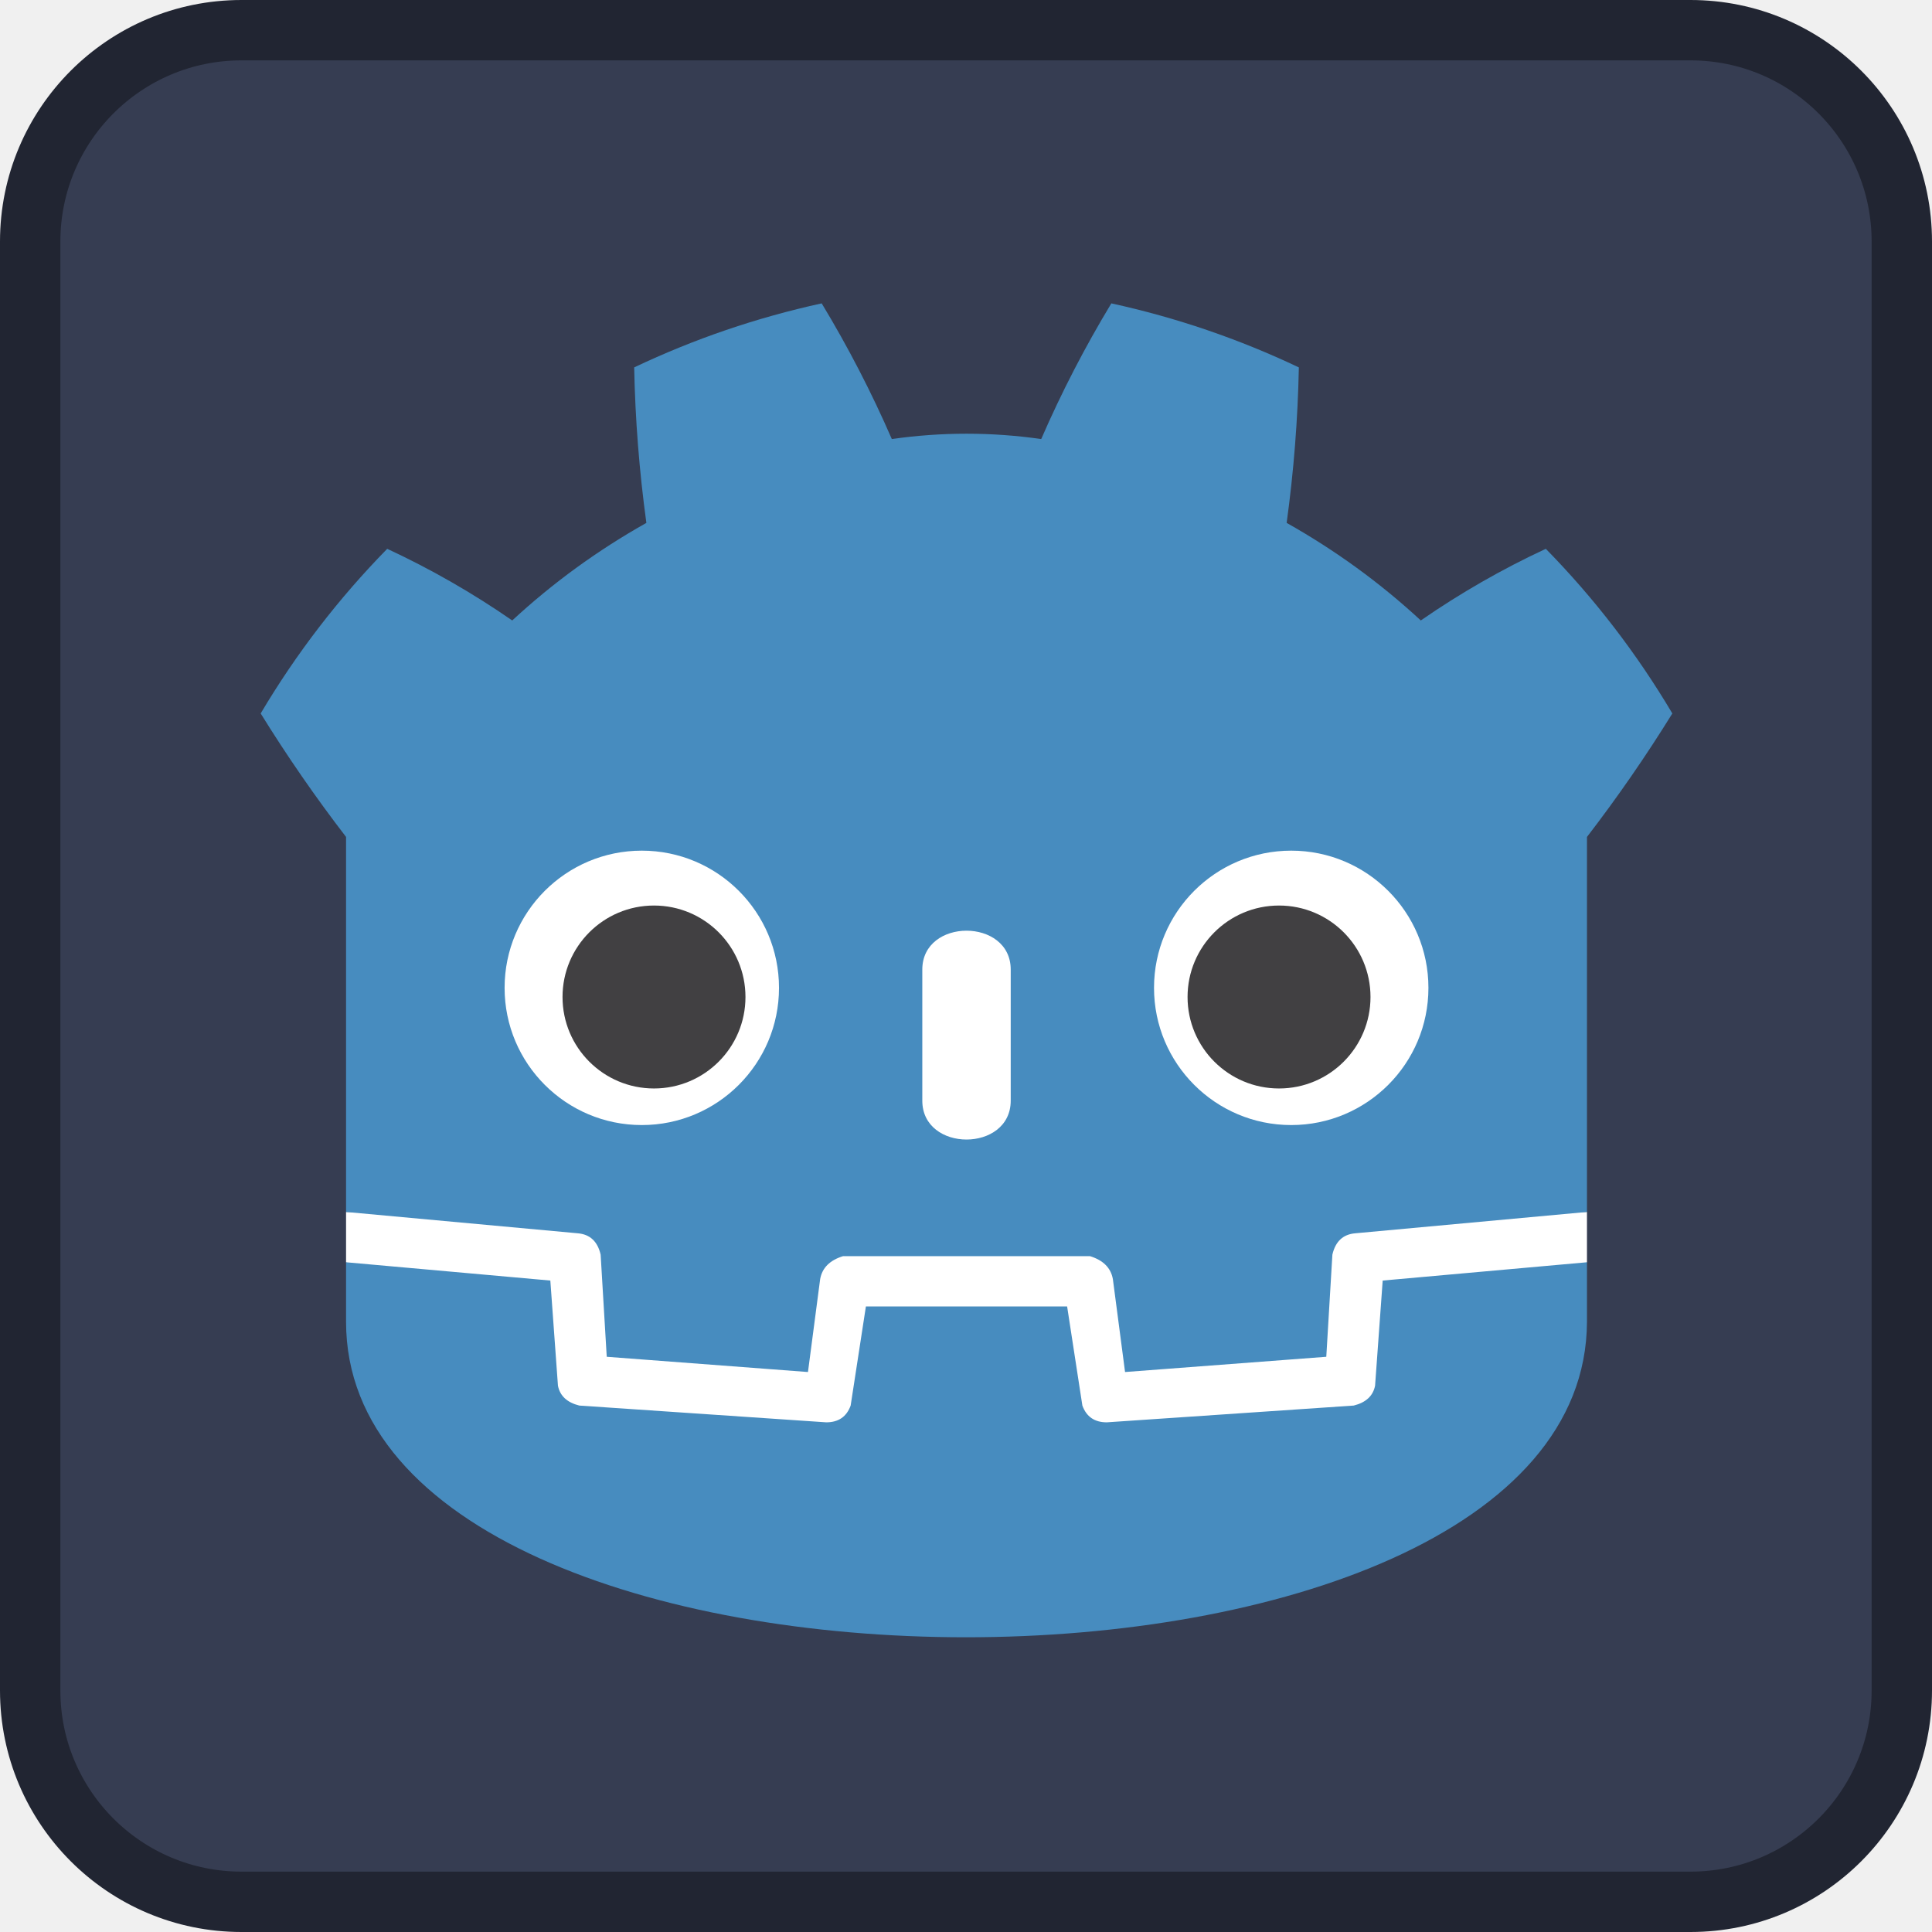
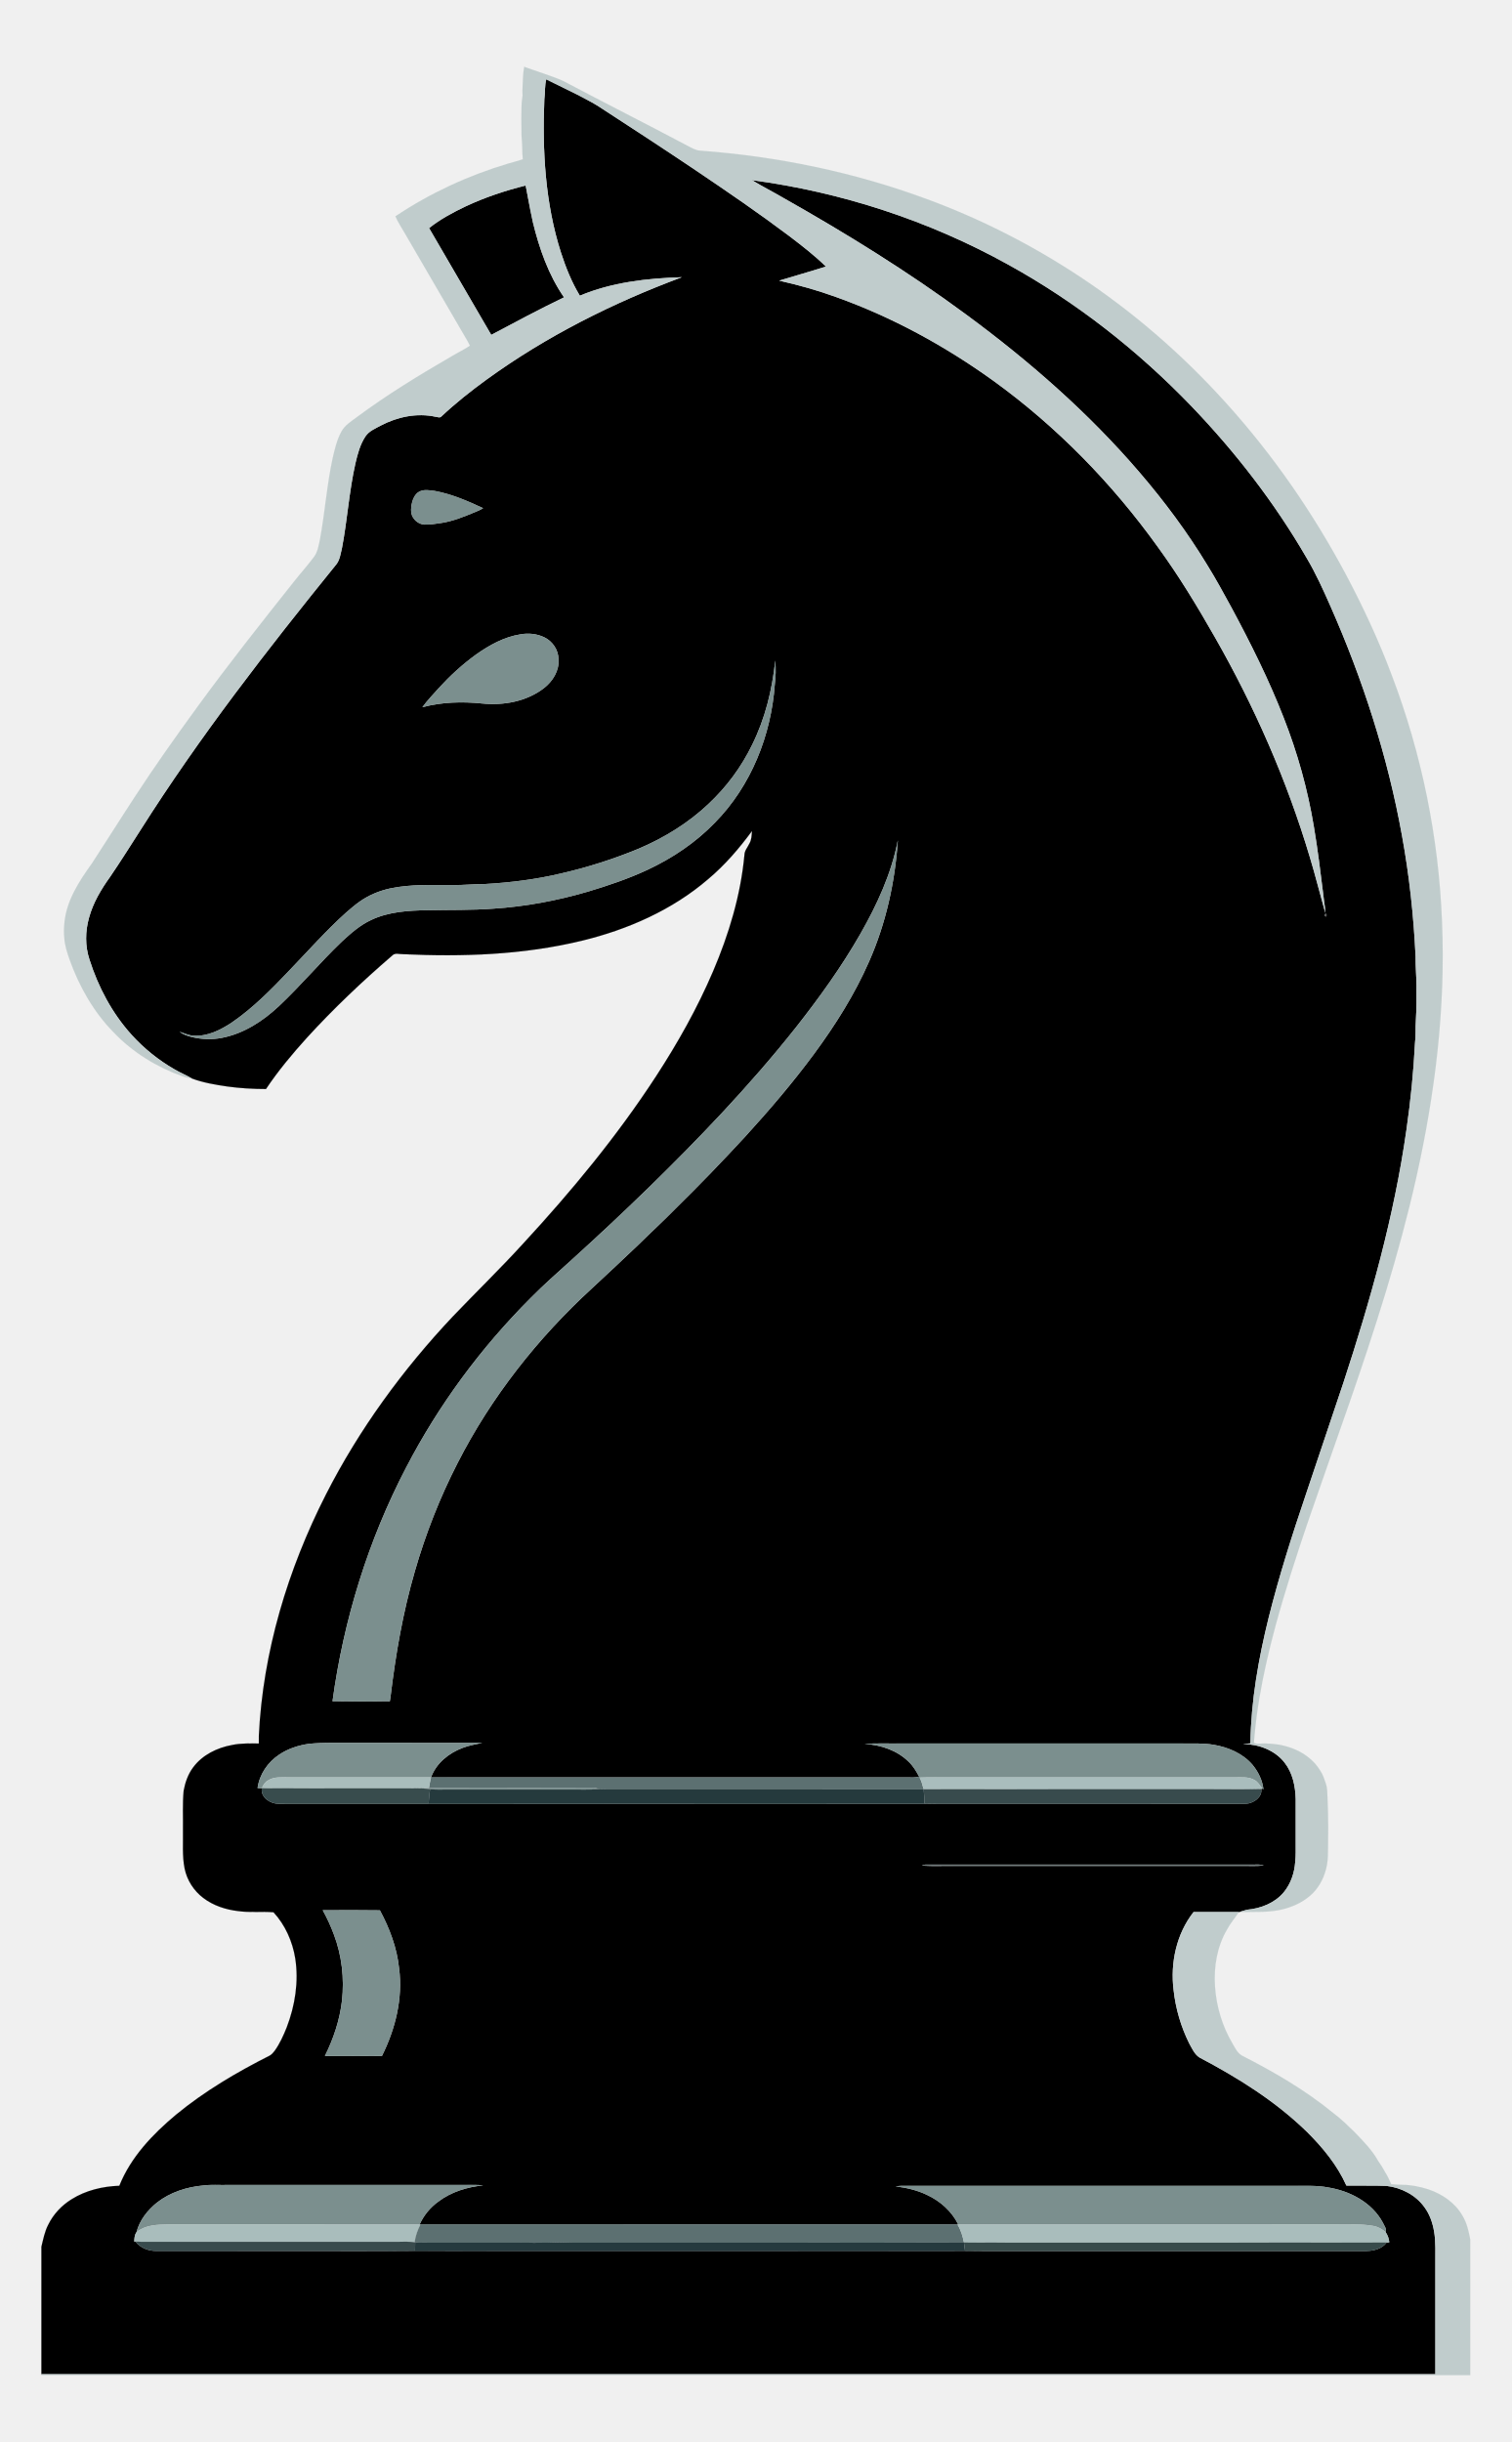
- <svg xmlns="http://www.w3.org/2000/svg" width="128" height="128">
-   <rect width="124" height="124" x="2" y="2" fill="#363d52" stroke="#212532" stroke-width="4" rx="14" />
-   <g fill="#fff" transform="translate(12.322 12.322)scale(.101)">
-     <path d="M105 673v33q407 354 814 0v-33z" />
-     <path fill="#478cbf" d="m105 673 152 14q12 1 15 14l4 67 132 10 8-61q2-11 15-15h162q13 4 15 15l8 61 132-10 4-67q3-13 15-14l152-14V427q30-39 56-81-35-59-83-108-43 20-82 47-40-37-88-64 7-51 8-102-59-28-123-42-26 43-46 89-49-7-98 0-20-46-46-89-64 14-123 42 1 51 8 102-48 27-88 64-39-27-82-47-48 49-83 108 26 42 56 81zm0 33v39c0 276 813 276 814 0v-39l-134 12-5 69q-2 10-14 13l-162 11q-12 0-16-11l-10-65H446l-10 65q-4 11-16 11l-162-11q-12-3-14-13l-5-69z" />
-     <path d="M483 600c0 34 58 34 58 0v-86c0-34-58-34-58 0z" />
-     <circle cx="725" cy="526" r="90" />
-     <circle cx="299" cy="526" r="90" />
-   </g>
-   <g fill="#414042" transform="translate(12.322 12.322)scale(.101)">
-     <circle cx="307" cy="532" r="60" />
-     <circle cx="717" cy="532" r="60" />
+ <svg xmlns="http://www.w3.org/2000/svg" version="1.1" id="Layer_1" x="0px" y="0px" viewBox="-44 -67.28 1606 2594.329" enable-background="new -44 -67.28 1606 2594.329" xml:space="preserve">
+   <g>
+     <path stroke="#000000" stroke-width="0.094" d="M1479.65,2303.28c-1.58-9.14-4.67-18.21-10.25-25.7   c-9.28-13.02-24.66-20.85-40.35-22.63c-14.18-0.59-28.38-0.11-42.57-0.31c-9.71-21.79-25.13-40.48-41.96-57.16   c-33.32-32.47-73.15-57.37-114.15-78.95c-5.32-3.43-7.85-9.62-10.87-14.92c-8.79-17.68-14.45-36.95-16.58-56.58   c-3.64-28.95,2.95-59.83,21.21-83c16.04-0.07,32.08-0.06,48.12,0.02c0.091-0.002,0.181-0.003,0.272-0.006   l8.228-2.424c14.68-1.3,29.61-7.05,39.23-18.61c7.41-8.98,11.25-20.47,12.12-31.97c0.79-6.99,0.47-14.03,0.53-21.04   c-0.02-15.35,0.02-30.71-0.01-46.06c-0.35-13.6-3.24-27.8-11.85-38.7c-10.31-13.19-27.44-19.58-43.84-19.69   c2.51-0.24,5.02-0.48,7.55-0.7c0.7-45.28,8.65-90.14,19.52-134.01c11.05-44.08,24.85-87.41,39.44-130.43   c13.09-39.47,26.64-78.79,39.72-118.27c28.86-87.83,54.08-177.27,67.1-268.97c4.44-30.66,7.57-61.53,9.12-92.46   c1.01-7.89,0.34-15.84,0.92-23.75c0.73-12.31,0.76-24.64,0.66-36.96c-0.08-10.35-1.07-20.66-0.96-31.01   c-2-43.09-6.67-86.1-14.45-128.56c-15.13-84.05-41.62-165.82-76.07-243.89c-7.64-17.31-15.45-34.59-25.12-50.89   c-33.83-58.41-75.4-112.23-122.07-160.93c-57.15-59.5-122.81-111.03-195.11-150.91   c-84.12-46.65-177.09-77.05-272.41-89.76c10.87,6.65,22.3,12.38,33.29,18.84c66.88,37.78,132.37,78.22,194.2,123.87   c66.99,49.3,130.1,104.43,184.3,167.69c26.43,30.79,50.73,63.46,71.81,98.15c9.27,14.93,17.67,30.38,26.09,45.8   c20.38,37.93,39.65,76.55,55.31,116.7c14.72,37.38,25.54,76.28,32.12,115.92c4.12,24.19,7.06,48.57,10.08,72.92   c0.59,6.17,1.95,12.26,2.05,18.47c-5.56-19.68-10.44-39.59-16.41-59.17c-24.3-81.59-58.8-159.99-101-233.87   c-18.65-32.75-38.24-65.04-60.44-95.52c-48.57-67.7-107.54-128.12-175.15-176.92   C959.86,300.16,904,269.61,844.61,248.37c-19.81-7.2-40.12-12.89-60.68-17.5c16.53-5.04,33.16-9.71,49.63-14.95   C821.47,204.06,807.98,193.73,794.55,183.45c-32.14-24.15-65.31-46.87-98.64-69.33   C662.76,91.82,629.33,69.93,595.8,48.21c-7.07-4.88-14.7-8.8-22.28-12.8c-12.39-6.22-24.89-12.26-37-19   c-2.08,7.13-1.21,14.65-2.23,21.94c-2.22,54.65,0.89,110.33,17.67,162.74c5.14,15.88,11.42,31.5,20.08,45.81   c34.13-14.32,71.54-18.51,108.23-19.65c-73.31,27.23-143.88,62.69-207.29,108.67c-16.7,12.14-32.94,25-47.98,39.16   c-1.62,1.93-4.23,0.56-6.28,0.37c-19.67-4.3-40.38,0.05-58.02,9.27c-5.85,3.23-12.59,5.83-16.45,11.61   c-5.65,8.53-8.3,18.58-10.62,28.43c-6.78,29.78-8.62,60.39-14.36,90.35c-1.42,5.63-2.09,11.77-5.54,16.62   C240.08,622.7,168.04,715.33,105.38,814.33C94.69,830.97,84.2,847.75,73.06,864.1c-9.55,13.27-18.14,27.59-22.47,43.48   c-4.1,14.44-4.3,30.11,0.41,44.43c9.31,29.34,24.12,57.21,44.83,80.11c13.12,14.48,28.51,26.88,45.45,36.61   c5.92,3.55,12.39,6.07,18.31,9.63c12.3,4.65,25.39,6.78,38.35,8.68c13.47,1.82,27.06,2.6,40.65,2.62   c12.93-19.37,27.91-37.28,43.51-54.53c28.32-31.01,58.87-59.93,90.68-87.33c2.95-3.15,7.53-1.26,11.28-1.41   c63.56,2.99,128,0.78,190.07-14.26c48.76-11.82,96.15-32.64,134.4-65.59c17.67-14.85,32.77-32.47,46.43-51   c-0.38,4.57-0.37,9.45-2.86,13.5c-1.81,3.93-5.12,7.42-5.16,11.96c-3.97,42.74-16.54,84.27-33.33,123.64   c-16.63,38.93-37.46,75.97-60.53,111.42C611.71,1139.62,563.22,1198.24,511.83,1253.9   c-24.14,26.46-49.86,51.42-74.6,77.31c-53.28,56.49-99.58,119.86-134.87,189.13c-40.51,79.58-67.04,167.13-71.35,256.6   c-0.05,2.66-0.03,5.34-0.02,8.04c-9.54-0.01-19.17-0.37-28.57,1.63c-15.8,2.91-31.39,10.52-41.13,23.65   c-5.47,7.23-8.52,15.98-10.15,24.82c-1.33,13.93-0.5,27.94-0.73,41.92c0.28,13.6-0.94,27.37,1.74,40.8   c2.51,12.39,9.76,23.65,19.83,31.26C182.64,1957.17,195.8,1961.47,209,1963c12.46,1.78,25.12,0.21,37.59,1.27   c12.45,13.51,20.22,31.05,23.12,49.12c3.82,24.64-0.22,50.03-9.09,73.2c-3.41,8.5-7.19,16.94-12.49,24.46   c-1.54,2.08-3.24,4.17-5.53,5.48c-35.01,17.67-69.07,37.71-99.42,62.68c-24.86,20.74-48.19,45.13-60.4,75.64   c-17.65,0.59-35.55,4.83-50.63,14.28c-10.58,6.52-19.46,15.93-24.91,27.14c-3.79,7.29-5.29,15.43-7.24,23.34V2455   c493.66,0.09,987.33,0.02,1480.99,0.03c0.02-39.01,0-78.02,0-117.03C1480.85,2326.42,1481.63,2314.75,1479.65,2303.28z    M1364.19,903.61c1.42-0.32,1.62,2.13,0.6,2.72C1363.34,906.62,1363.13,904.17,1364.19,903.61z M1273,1915.02   c-100.67,0-201.33,0-302,0c-11.82-0.21-23.68,0.43-35.47-0.33c1.39-0.66,2.89-1.08,4.44-1.01   c115.68,0.01,231.35,0.01,347.03,0c3.83,0.1,7.85-0.61,11.51,0.91C1290.04,1915.51,1281.5,1914.8,1273,1915.02z    M508.64,606.72c8.57-1.62,17.74-0.72,25.64,3.07c8.77,4.2,15.04,13.45,15.07,23.25c1,12.19-6.17,23.54-15.51,30.76   C515.37,678.02,490.84,682.42,468.05,680.05c-21.08-2.14-42.67-1.56-63.22,3.96c5.13-7.15,11.32-13.45,17.13-20.04   c12.14-13.26,25.45-25.49,40.04-36.03C476,618.06,491.51,609.46,508.64,606.72z M395.62,461.61c1.36-2.79,3.32-5.49,6.24-6.77   c5.01-2.4,10.69-1.18,15.95-0.57c18,3.29,34.9,10.67,51.41,18.33c-2.65,1.71-5.54,2.98-8.47,4.12   c-12.01,4.99-24.2,10.03-37.17,11.78c-5.52,0.68-11.05,1.84-16.64,1.52c-6.62-0.37-12.49-5.63-13.89-12.05   C392.29,472.42,393.2,466.66,395.62,461.61z M715.59,806.6c-20.39,21.17-45.18,37.77-71.73,50.21   c-20.29,9.46-41.57,16.63-62.99,23.06c-32.86,9.64-66.74,15.97-100.93,18.18c-23.27,1.76-46.62,1.13-69.93,1.64   c-20.24,0.31-41.22,1.58-59.79,10.42c-11.83,5.47-21.63,14.24-31.13,22.99c-22.98,22.03-43.44,46.53-66.63,68.35   c-17.05,16.02-37.57,29.43-60.87,33.87c-10.3,2.03-21.01,1.61-31.21-0.73c-4.75-1.21-9.6-2.68-13.54-5.69   c5,1.46,9.77,4.04,15.09,4.1c14.66,0.95,28.36-6.05,40.26-13.88c22.66-15.51,42.01-35.24,60.87-55.05   c20.12-20.87,39.3-42.69,60.9-62.06c4.53-3.84,8.99-7.79,13.85-11.22c9.77-6.98,21.06-11.68,32.77-14.21   c22.17-4.67,44.92-3.46,67.42-3.6c10.69,0.21,21.33-1.09,32.01-0.98c27.48-1.53,54.95-4.88,81.77-11.25   c28.22-6.45,55.91-15.29,82.66-26.34C661.63,822.85,687.3,807.15,708.77,786.76c19.08-17.87,34.94-39.19,46.32-62.73   c13.86-27.85,21.35-58.51,24.57-89.33c0.74,8.38,0.53,16.87-0.51,25.22   C775.24,714,753.92,767.68,715.59,806.6z M387.59,1491.66c34.43-66.31,79.33-127.1,132.16-179.92   c13.91-14.11,28.78-27.22,43.49-40.48c55.56-50.34,109.58-102.45,160.78-157.23c27.06-29.06,53.2-58.99,77.86-90.12   c24.75-31.5,48.26-64.1,68.17-98.91c17.73-31.01,32.98-63.99,39.82-99.25c-3,44.11-12.65,88.03-30.59,128.56   c-15.29,34.84-35.69,67.21-58.22,97.8c-22.64,30.67-47.44,59.7-73.12,87.85c-24.27,26.36-49.2,52.12-74.76,77.24   c-12.52,12.83-25.78,24.89-38.51,37.51c-16.47,15.53-32.81,31.2-49.51,46.48   C527.25,1354.25,477.84,1416.97,442.11,1487.04c-18.79,36.65-33.93,75.16-45.32,114.75c-12.67,43.5-20.44,88.27-25.85,133.21   c-0.2,1.68-0.49,3.37-0.78,5.08c-20.28,0.13-40.56,0.25-60.84-0.07C321.09,1653.6,347.2,1569.02,387.59,1491.66z    M251.97,1849.05c-8.73-0.08-19.12-6.56-17.77-16.41c-1.52-0.1-3.03-0.28-4.53-0.4c1.99-14.49,10.94-27.54,23.08-35.5   c9.35-6.31,20.34-9.78,31.42-11.41c8.25-0.78,16.54-1.15,24.83-0.99c53.05-0.03,106.1,0.05,159.15-0.03   c-6.87,1.68-13.95,2.63-20.56,5.28c-14.7,5.46-28.21,16.32-33.66,31.4c168.69,0,337.38-0.02,506.07,0.01   c4.19,0,8.47,0.33,12.57-0.78c-3.04-5.66-6.32-11.31-11.03-15.76c-12.27-12.16-29.62-18.04-46.61-19.03   c11.33-0.87,22.71-0.27,34.07-0.44c100.33,0,200.67,0,301,0c11.88,0.14,23.87-0.63,35.64,1.4   c15.3,2.62,30.58,9.1,40.91,21.05c6.16,7.42,10.68,16.47,11.75,26.14c-0.32-0.2-0.95-0.59-1.27-0.79l-1.02,0.58   c0.93,6.13-3.75,11.24-8.97,13.64c-5.55,2.94-12.01,1.93-18.03,2.07c-104-0.02-208.01-0.01-312.01-0.01   c-6.32-0.03-12.63,0.1-18.94-0.11c-175.57,0.16-351.15-0.05-526.72,0.11   C358.22,1849.05,305.09,1849.09,251.97,1849.05z M310.84,1988.12c-3.28-8.96-7.3-17.63-11.91-25.98   c20.22-0.1,40.45-0.23,60.68,0.09c10.32,19.17,18.14,39.97,20.4,61.75c4.1,31.94-3.98,64.37-18.23,92.91   c-20.19,0.23-40.38,0.11-60.57,0.07c9.14-18.45,15.78-38.27,18.16-58.78C321.93,2034.58,319.25,2010.37,310.84,1988.12z    M1429.13,2315.22c-4.79,6.55-13.4,8.75-21.12,8.89c-117-0.01-234.01,0-351.01,0c-25.23-0.11-50.47,0.2-75.7-0.15   c-138.76,0.14-277.53,0.01-416.3,0.06c-56.03-0.07-112.07,0.12-168.1-0.09c-41.63,0.38-83.27,0.05-124.91,0.16   c-50-0.01-100.01,0.03-150.01-0.02c-8.34,0.08-16.84-3.29-22.08-9.91l-1.22-0.07c0.13-3.41,0.29-7.01,2.34-9.87   c3.23-12.6,11.69-23.43,21.72-31.46c14.01-11,31.64-16.62,49.23-18.2c8.3-1.08,16.69-0.36,25.04-0.54   c84.66-0.01,169.33,0,253.99-0.01c6.04,0.02,12.1-0.28,18.12,0.44c-16.88,1.64-33.8,6.86-47.44,17.19   c-8.6,6.19-15.55,14.66-19.89,24.33h0.94c190.16,0.03,380.32,0.04,570.48-0.01l0.89,0.01   c-6.93-14.13-19.3-25.04-33.47-31.58c-10.34-4.94-21.62-7.53-32.94-8.92c5.72-0.96,11.54-0.33,17.31-0.49   c135,0,270,0,405,0c12.37,0.14,24.86-0.7,37.1,1.67c23.22,3.74,46.53,15.96,58.01,37.28c1.37,3.24,4.4,6.6,3.12,10.33   c2.12,3.12,3.38,6.8,3.79,10.57C1431.3,2314.93,1429.85,2315.13,1429.13,2315.22z" />
+     <path stroke="#000000" stroke-width="0.094" d="M522.19,168.81c6.83,28.05,16.56,55.92,33.1,79.82   c-26.16,12.56-51.76,26.26-77.37,39.9c-22.09-37.79-44.09-75.64-66.08-113.49c11.86-9.47,25.35-16.66,39.01-23.17   c20.34-9.53,41.76-16.64,63.54-22.07C514.35,127.87,518.87,154.03,522.19,168.81z" />
+     <path fill="#7B8F8E" stroke="#7B8F8E" stroke-width="0.094" d="M401.86,454.84c5.01-2.4,10.69-1.18,15.95-0.57   c18,3.29,34.9,10.67,51.41,18.33c-2.65,1.71-5.54,2.98-8.47,4.12c-12.01,4.99-24.2,10.03-37.17,11.78   c-5.52,0.68-11.05,1.84-16.64,1.52c-6.62-0.37-12.49-5.63-13.89-12.05c-0.76-5.55,0.15-11.31,2.57-16.36   C396.98,458.82,398.94,456.12,401.86,454.84z" />
+     <path fill="#7B8F8E" stroke="#7B8F8E" stroke-width="0.094" d="M508.64,606.72c8.57-1.62,17.74-0.72,25.64,3.07   c8.77,4.2,15.04,13.45,15.07,23.25c1,12.19-6.17,23.54-15.51,30.76c-18.47,14.22-43,18.62-65.79,16.25   c-21.08-2.14-42.67-1.56-63.22,3.96c5.13-7.15,11.32-13.45,17.13-20.04c12.14-13.26,25.45-25.49,40.04-36.03   C476,618.06,491.51,609.46,508.64,606.72z" />
+     <path fill="#7B8F8E" stroke="#7B8F8E" stroke-width="0.094" d="M755.09,724.03c13.86-27.85,21.35-58.51,24.57-89.33   c0.74,8.38,0.53,16.87-0.51,25.22c-3.91,54.08-25.23,107.76-63.56,146.68c-20.39,21.17-45.18,37.77-71.73,50.21   c-20.29,9.46-41.57,16.63-62.99,23.06c-32.86,9.64-66.74,15.97-100.93,18.18c-23.27,1.76-46.62,1.13-69.93,1.64   c-20.24,0.31-41.22,1.58-59.79,10.42c-11.83,5.47-21.63,14.24-31.13,22.99c-22.98,22.03-43.44,46.53-66.63,68.35   c-17.05,16.02-37.57,29.43-60.87,33.87c-10.3,2.03-21.01,1.61-31.21-0.73c-4.75-1.21-9.6-2.68-13.54-5.69   c5,1.46,9.77,4.04,15.09,4.1c14.66,0.95,28.36-6.05,40.26-13.88c22.66-15.51,42.01-35.24,60.87-55.05   c20.12-20.87,39.3-42.69,60.9-62.06c4.53-3.84,8.99-7.79,13.85-11.22c9.77-6.98,21.06-11.68,32.77-14.21   c22.17-4.67,44.92-3.46,67.42-3.6c10.69,0.21,21.33-1.09,32.01-0.98c27.48-1.53,54.95-4.88,81.77-11.25   c28.22-6.45,55.91-15.29,82.66-26.34c27.19-11.56,52.86-27.26,74.33-47.65C727.85,768.89,743.71,747.57,755.09,724.03z" />
+     <path fill="#7B8F8E" stroke="#7B8F8E" stroke-width="0.094" d="M870.05,925c17.73-31.01,32.98-63.99,39.82-99.25   c-3,44.11-12.65,88.03-30.59,128.56c-15.29,34.84-35.69,67.21-58.22,97.8c-22.64,30.67-47.44,59.7-73.12,87.85   c-24.27,26.36-49.2,52.12-74.76,77.24c-12.52,12.83-25.78,24.89-38.51,37.51c-16.47,15.53-32.81,31.2-49.51,46.48   c-57.91,53.06-107.32,115.78-143.05,185.85c-18.79,36.65-33.93,75.16-45.32,114.75c-12.67,43.5-20.44,88.27-25.85,133.21   c-0.2,1.68-0.49,3.37-0.78,5.08c-20.28,0.13-40.56,0.25-60.84-0.07c11.77-86.41,37.88-170.99,78.27-248.35   c34.43-66.31,79.33-127.1,132.16-179.92c13.91-14.11,28.78-27.22,43.49-40.48c55.56-50.34,109.58-102.45,160.78-157.23   c27.06-29.06,53.2-58.99,77.86-90.12C826.63,992.41,850.14,959.81,870.05,925z" />
+     <path fill="#555656" stroke="#555656" stroke-width="0.094" d="M1364.19,903.61c1.42-0.32,1.62,2.13,0.6,2.72   C1363.34,906.62,1363.13,904.17,1364.19,903.61z" />
+     <path fill="#C0CCCC" stroke="#C0CCCC" stroke-width="0.094" d="M572.04,246.9C563.38,232.59,557.1,216.97,551.96,201.09   C535.18,148.68,532.07,93,534.29,38.35c1.02-7.29,0.15-14.81,2.23-21.94C529,11.61,520.97,7.67,512.96,3.79   c-1.33,6.51-1.27,13.19-1.68,19.79c-0.28,3.59-0.22,7.19-0.07,10.78c-0.52,3.76-1.06,7.52-1.07,11.32   c-0.31,8.88-0.22,17.77-0.04,26.65c-0.21,5.9,0.77,11.76,0.79,17.66c0.04,4,0.16,7.99,0.57,11.96   c-5.21,1.81-10.58,3.1-15.86,4.66c-42.27,12.66-82.82,31.35-119.48,55.94c2.63,6.21,6.48,11.77,9.78,17.62   c22.23,38.38,44.7,76.62,66.92,115c0.86,1.58,1.66,3.19,2.47,4.79c-5.88,4.08-12.4,7.06-18.51,10.75   c-34.89,20.21-69.42,41.22-101.8,65.31c-5.8,4.4-12.46,8.32-16.07,14.9c-4.95,8.85-7.17,18.86-9.49,28.63   c-6.16,28.56-8.19,57.81-13.51,86.51c-1.4,6.1-2.26,12.65-5.98,17.87c-6.77,9.16-14.44,17.59-21.46,26.54   C233.58,594.4,198.75,638.4,165.72,683.75c-22.69,31.16-45.01,62.61-66.06,94.9c-15.48,23.59-30.42,47.54-45.86,71.16   c-13.84,19.33-27.78,40.44-29.47,64.85c-0.49,4.84-0.49,9.72,0.02,14.56c0.45,7.87,2.97,15.41,5.53,22.81   c10.22,28.52,25.43,55.61,46.77,77.32c20.2,21.26,45.83,37.09,73.43,46.82c3.06,1.14,6.28,1.72,9.51,2.19   c-5.92-3.56-12.39-6.08-18.31-9.63c-16.94-9.73-32.33-22.13-45.45-36.61c-20.71-22.9-35.52-50.77-44.83-80.11   c-4.71-14.32-4.51-29.99-0.41-44.43C54.92,891.69,63.51,877.37,73.06,864.1c11.14-16.35,21.63-33.13,32.32-49.77   c62.66-99,134.7-191.63,208.35-282.6c3.45-4.85,4.12-10.99,5.54-16.62c5.74-29.96,7.58-60.57,14.36-90.35   c2.32-9.85,4.97-19.9,10.62-28.43c3.86-5.78,10.6-8.38,16.45-11.61c17.64-9.22,38.35-13.57,58.02-9.27   c2.05,0.19,4.66,1.56,6.28-0.37c15.04-14.16,31.28-27.02,47.98-39.16c63.41-45.98,133.98-81.44,207.29-108.67   C643.58,228.39,606.17,232.58,572.04,246.9z M477.92,288.53c-22.09-37.79-44.09-75.64-66.08-113.49   c11.86-9.47,25.35-16.66,39.01-23.17c20.34-9.53,41.76-16.64,63.54-22.07c-0.04-1.93,4.48,24.23,7.8,39.01   C529.02,196.86,538.75,224.73,555.29,248.63C529.13,261.19,503.53,274.89,477.92,288.53z" />
+     <path fill="#7B8F8E" stroke="#7B8F8E" stroke-width="0.094" d="M284.17,1785.33c8.25-0.78,16.54-1.15,24.83-0.99   c53.05-0.03,106.1,0.05,159.15-0.03c-6.87,1.68-13.95,2.63-20.56,5.28c-14.7,5.46-28.21,16.32-33.66,31.4   c-50.64-0.04-101.29,0.02-151.93-0.03c-7.03,0.03-14.69-0.8-20.94,3.13c-3.2,1.64-5.24,4.68-6.64,7.9   c10.51,0.79,21.05,0.17,31.58,0.36c31.67,0,63.33-0.01,95,0c16.91-0.15,33.83,0.31,50.74-0.26   c58.44-0.16,116.9,0.04,175.34-0.11c1.92,0.06,3.7,0.88,5.5,1.49c-11.17,0.94-22.39,0.25-33.58,0.46c-43,0-86,0-129,0   c-5.68-0.04-11.39,0.29-17.04-0.43c-9.58-1.52-19.31-0.49-28.96-0.77c-49.93-0.06-99.87,0.11-149.8-0.09   c-1.52-0.1-3.03-0.28-4.53-0.4c1.99-14.49,10.94-27.54,23.08-35.5C262.1,1790.43,273.09,1786.96,284.17,1785.33z" />
+     <path fill="#7B8F8E" stroke="#7B8F8E" stroke-width="0.094" d="M874.93,1785.43c11.33-0.87,22.71-0.27,34.07-0.44   c100.33,0,200.67,0,301,0c11.88,0.14,23.87-0.63,35.64,1.4c15.3,2.62,30.58,9.1,40.91,21.05   c6.16,7.42,10.68,16.47,11.75,26.14c-0.32-0.2-0.95-0.59-1.27-0.79c-2.49-3.09-4.38-6.88-7.97-8.85   c-6.31-3.91-14.02-2.89-21.06-2.97c-101.67,0.03-203.33,0-305,0.01c-9.98,0.07-19.95-0.19-29.92,0.2   c-0.13-0.24-0.38-0.72-0.51-0.96c-3.04-5.66-6.32-11.31-11.03-15.76C909.27,1792.3,891.92,1786.42,874.93,1785.43z" />
+     <path fill="#5C7071" stroke="#5C7071" stroke-width="0.094" d="M932.57,1820.22c0.13,0.24,0.38,0.72,0.51,0.96   c2.06,3.91,3.14,8.22,4.26,12.48c-105.11-0.06-210.23-0.01-315.34-0.03c-9.8-0.11-19.62,0.21-29.42-0.16   c-1.8-0.61-3.58-1.43-5.5-1.49c-58.44,0.15-116.9-0.05-175.34,0.11c0.53-3.75,1.37-7.43,2.19-11.1   c168.69,0,337.38-0.02,506.07,0.01C924.19,1821,928.47,1821.33,932.57,1820.22z" />
+     <path fill="#A9BDBC" stroke="#A9BDBC" stroke-width="0.094" d="M241.06,1824.09c6.25-3.93,13.91-3.1,20.94-3.13   c50.64,0.05,101.29-0.01,151.93,0.03c-0.82,3.67-1.66,7.35-2.19,11.1c-16.91,0.57-33.83,0.11-50.74,0.26   c-31.67-0.01-63.33,0-95,0c-10.53-0.19-21.07,0.43-31.58-0.36C235.82,1828.77,237.86,1825.73,241.06,1824.09z" />
+     <path fill="#A9BDBD" stroke="#A9BDBD" stroke-width="0.094" d="M933.08,1821.18c9.97-0.39,19.94-0.13,29.92-0.2   c101.67-0.01,203.33,0.02,305-0.01c7.04,0.08,14.75-0.94,21.06,2.97c3.59,1.97,5.48,5.76,7.97,8.85l-1.02,0.58   c-16.99,0.52-34.01,0.05-51.01,0.21c-102.55,0.05-205.11-0.1-307.66,0.08C936.22,1829.4,935.14,1825.09,933.08,1821.18z" />
+     <path fill="#384C4D" stroke="#384C4D" stroke-width="0.094" d="M234.2,1832.64c49.93,0.2,99.87,0.03,149.8,0.09   c9.65,0.28,19.38-0.75,28.96,0.77c-0.85,5.14-1.18,10.36-1.62,15.57c-53.12-0.02-106.25,0.02-159.37-0.02   C243.24,1848.97,232.85,1842.49,234.2,1832.64z" />
+     <path fill="#253A3D" stroke="#253A3D" stroke-width="0.094" d="M412.96,1833.5c5.65,0.72,11.36,0.39,17.04,0.43c43,0,86,0,129,0   c11.19-0.21,22.41,0.48,33.58-0.46c9.8,0.37,19.62,0.05,29.42,0.16c105.11,0.02,210.23-0.03,315.34,0.03   c0.62,5.07,0.82,10.18,0.72,15.3c-175.57,0.16-351.15-0.05-526.72,0.11C411.78,1843.86,412.11,1838.64,412.96,1833.5z" />
+     <path fill="#384B4D" stroke="#384B4D" stroke-width="0.094" d="M937.34,1833.66c102.55-0.18,205.11-0.03,307.66-0.08   c17-0.16,34.02,0.31,51.01-0.21c0.93,6.13-3.75,11.24-8.97,13.64c-5.55,2.94-12.01,1.93-18.03,2.07   c-104-0.02-208.01-0.01-312.01-0.01c-6.32-0.03-12.63,0.1-18.94-0.11C938.16,1843.84,937.96,1838.73,937.34,1833.66z" />
+     <path fill="#C0CCCC" stroke="#C0CCCC" stroke-width="0.094" d="M1488.03,912.01c-3.49-89.6-21.59-178.63-53.57-262.41   C1420.77,613.01,1404.21,577.55,1385.91,543.05c-34.92-65.39-77.34-126.9-127.08-181.91   c-46.14-51.21-98.57-96.84-156.13-134.84C1051.87,192.75,997.2,164.96,940.01,144c-77.02-28.47-158.22-45.14-240.05-51.21   c-5.22-0.37-9.72-3.24-14.25-5.57C642.27,64.22,598.4,42.04,554.95,19.08C547.29,15.1,521.1,6.79,512.96,3.79   c7.42,7.181,55.149,27.949,60.56,31.62c7.58,4,15.21,7.92,22.28,12.8c33.53,21.72,66.96,43.61,100.11,65.91   c33.33,22.46,66.5,45.18,98.64,69.33c13.43,10.28,26.92,20.61,39.01,32.47   c-16.47,5.24-33.1,9.91-49.63,14.95c20.56,4.61,40.87,10.3,60.68,17.5   c59.39,21.24,115.25,51.79,166.41,88.56c67.61,48.8,126.58,109.22,175.15,176.92c22.2,30.48,41.79,62.77,60.44,95.52   c42.2,73.88,76.7,152.28,101,233.87c5.97,19.58,10.85,39.49,16.41,59.17c-0.1-6.21-1.46-12.3-2.05-18.47   c-3.02-24.35-5.96-48.73-10.08-72.92c-6.58-39.64-17.4-78.54-32.12-115.92c-15.66-40.15-34.93-78.77-55.31-116.7   c-8.42-15.42-16.82-30.87-26.09-45.8c-21.08-34.69-45.38-67.36-71.81-98.15   c-54.2-63.26-117.31-118.39-184.3-167.69c-61.83-45.65-127.32-86.09-194.2-123.87   c-10.99-6.46-22.42-12.19-33.29-18.84c95.32,12.71,188.29,43.11,272.41,89.76   c72.3,39.88,137.96,91.41,195.11,150.91c46.67,48.7,88.24,102.52,122.07,160.93   c9.67,16.3,17.48,33.58,25.12,50.89c34.45,78.07,60.94,159.84,76.07,243.89C1453.33,862.89,1458,905.9,1460,948.99   c-0.11,10.35,0.88,20.66,0.96,31.01c0.1,12.32,0.07,24.65-0.66,36.96c-0.58,7.91,0.09,15.86-0.92,23.75   c-1.55,30.93-4.68,61.8-9.12,92.46c-13.02,91.7-38.24,181.14-67.1,268.97c-13.08,39.48-26.63,78.8-39.72,118.27   c-14.59,43.02-28.39,86.35-39.44,130.43c-10.87,43.87-18.82,88.73-19.52,134.01c-2.53,0.22-5.04,0.46-7.55,0.7   c16.4,0.11,33.53,6.5,43.84,19.69c8.61,10.9,11.5,25.1,11.85,38.7c0.03,15.35-0.01,30.71,0.01,46.06   c-0.06,7.01,0.26,14.05-0.53,21.04c-0.87,11.5-4.71,22.99-12.12,31.97c-9.62,11.56-24.55,17.31-39.23,18.61l-8.228,2.424   c16.353-0.418,33.056,0.95,48.988-3.644c10.742-3.098,20.876-8.154,28.913-16.056   c8.274-8.135,13.345-19.208,15.405-30.559c1.151-6.342,0.988-12.907,1.123-19.341   c0.146-6.915,0.203-13.832,0.17-20.748c-0.051-10.79-0.32-21.578-0.806-32.357   c-0.213-4.726-0.119-9.289-1.688-13.728c-1.619-4.58-2.976-9.354-5.751-13.43   c-3.551-5.931-8.248-11.179-13.827-15.27c-7.637-5.842-16.67-9.604-25.988-11.799   c-6.399-1.507-12.975-1.976-19.529-2.175c-2.879-0.087-7.385,0.736-10.077-0.202   c-1.444-0.503-1.221-0.75-1.112-2.417c0.114-1.742,0.281-3.483,0.435-5.222   c1.19-13.374,2.946-26.694,5.147-39.938c4.315-25.969,10.334-51.626,17.175-77.037   c10.31-37.77,22.33-75.05,34.97-112.1c14.51-41.21,28.57-82.58,43.18-123.75c27.42-79.07,53.15-158.91,71.47-240.65   C1480.65,1094.65,1491.95,1003.28,1488.03,912.01z" />
+     <path fill="#6F797A" stroke="#6F797A" stroke-width="0.094" d="M935.53,1914.69c1.39-0.66,2.89-1.08,4.44-1.01   c115.68,0.01,231.35,0.01,347.03,0c3.83,0.1,7.85-0.61,11.51,0.91c-8.47,0.92-17.01,0.21-25.51,0.43   c-100.67,0-201.33,0-302,0C959.18,1914.81,947.32,1915.45,935.53,1914.69z" />
+     <path fill="#7B8F8E" stroke="#7B8F8E" stroke-width="0.094" d="M298.93,1962.14c20.22-0.1,40.45-0.23,60.68,0.09   c10.32,19.17,18.14,39.97,20.4,61.75c4.1,31.94-3.98,64.37-18.23,92.91c-20.19,0.23-40.38,0.11-60.57,0.07   c9.14-18.45,15.78-38.27,18.16-58.78c2.56-23.6-0.12-47.81-8.53-70.06C307.56,1979.16,303.54,1970.49,298.93,1962.14z" />
+     <path fill="#C0CCCC" stroke="#C0CCCC" stroke-width="0.094" d="M1509.6,2286.39c-7.82-13.59-21.54-22.89-36.2-27.76   c-8.86-2.84-18.1-4.71-27.43-4.81c-3.97-0.07-7.94-0.22-11.88-0.62c-2.01-4.56-4.09-9.09-6.77-13.28   c-2.06-3.95-4.49-7.68-7.05-11.29c-6.43-11.7-15.98-21.24-25.14-30.79c-7.14-6.87-14.13-13.94-22.11-19.84   c-29.8-24.53-63.36-43.99-97.63-61.5c-5.09-3.01-7.53-8.7-10.4-13.57c-20.295-34.439-26.323-84.803-5.35-120.34   c3.502-6.596,8.399-12.273,12.545-18.446c0.021-0.032,0.044-0.062,0.065-0.094c-16.04-0.08-32.08-0.09-48.12-0.02   c-18.26,23.17-24.85,54.05-21.21,83c2.13,19.63,7.79,38.9,16.58,56.58c3.02,5.3,5.55,11.49,10.87,14.92   c41,21.58,80.83,46.48,114.15,78.95c16.83,16.68,32.25,35.37,41.96,57.16c14.19,0.2,28.39-0.28,42.57,0.31   c15.69,1.78,31.07,9.61,40.35,22.63c5.58,7.49,8.67,16.56,10.25,25.7c1.98,11.47,1.2,23.14,1.34,34.72   c0,39.01,0.02,78.02,0,117.03C987.33,2455.02,493.66,2455.09,0,2455v1h1518v-144.33   C1516.31,2302.94,1514.37,2294.02,1509.6,2286.39z" />
+     <path fill="#7B8F8E" stroke="#7B8F8E" stroke-width="0.094" d="M171.97,2254.56c8.3-1.08,16.69-0.36,25.04-0.54   c84.66-0.01,169.33,0,253.99-0.01c6.04,0.02,12.1-0.28,18.12,0.44c-16.88,1.64-33.8,6.86-47.44,17.19   c-8.6,6.19-15.55,14.66-19.89,24.33c-89.26,0.04-178.52,0.07-267.79-0.01c-11.35,0.23-23.81,0.61-32.98,8.26   c3.23-12.6,11.69-23.43,21.72-31.46C136.75,2261.76,154.38,2256.14,171.97,2254.56z" />
+     <path fill="#7B8F8E" stroke="#7B8F8E" stroke-width="0.094" d="M907.69,2255.47c5.72-0.96,11.54-0.33,17.31-0.49   c135,0,270,0,405,0c12.37,0.14,24.86-0.7,37.1,1.67c23.22,3.74,46.53,15.96,58.01,37.28c1.37,3.24,4.4,6.6,3.12,10.33   c-3.78-3.42-8.43-5.92-13.47-6.76c-12.8-2.29-25.84-1.32-38.76-1.5c-133.97-0.02-267.93,0.04-401.9-0.03   c-6.93-14.13-19.3-25.04-33.47-31.58C930.29,2259.45,919.01,2256.86,907.69,2255.47z" />
+     <path fill="#A9BDBC" stroke="#A9BDBC" stroke-width="0.094" d="M396.65,2314.14c0.89-6.39,3.12-12.48,6.08-18.17h-0.94   c-89.26,0.04-178.52,0.07-267.79-0.01c-11.35,0.23-23.81,0.61-32.98,8.26c-2.05,2.86-2.21,6.46-2.34,9.87l1.22,0.07   c2.02,0.08,4.05,0.17,6.08,0.21c91.01-0.03,182.01-0.01,273.02-0.01c5.997,0.01,12.032-0.321,18,0.54v-0.753   C396.883,2314.144,396.767,2314.143,396.65,2314.14z" />
+     <path fill="#5C7071" stroke="#5C7071" stroke-width="0.094" d="M973.21,2295.96C783.05,2296.01,592.89,2296,402.73,2295.97   c-2.96,5.69-5.19,11.78-6.08,18.17c0.117,0.003,0.233,0.004,0.35,0.007v0.753c0.053,0.008,0.107,0.012,0.16,0.02   c5.25,0.71,10.56,0.39,15.84,0.43c27.67,0,55.34,0,83,0c18.09-0.21,36.19,0.44,54.27-0.35   c16.56,0.7,33.15,0.14,49.73,0.32c126.72-0.07,253.45,0.14,380.17-0.1   C978.88,2308.47,976.95,2301.79,973.21,2295.96z" />
+     <path fill="#A9BDBC" stroke="#A9BDBC" stroke-width="0.094" d="M973.21,2295.96l0.89,0.01c133.97,0.07,267.93,0.01,401.9,0.03   c12.92,0.18,25.96-0.79,38.76,1.5c5.04,0.84,9.69,3.34,13.47,6.76c2.12,3.12,3.38,6.8,3.79,10.57   c-0.72,0.1-2.17,0.3-2.89,0.39c-116.04,0.23-232.09,0.04-348.13,0.1c-33.61-0.07-67.22,0.14-100.83-0.1   C978.88,2308.47,976.95,2301.79,973.21,2295.96z" />
+     <path fill="#384B4D" stroke="#384B4D" stroke-width="0.094" d="M99.9,2314.16c2.02,0.08,4.05,0.17,6.08,0.21   c91.01-0.03,182.01-0.01,273.02-0.01c6.05,0.01,12.14-0.33,18.16,0.56c-0.11,2.98-0.2,5.99-0.26,9.01   c-41.63,0.38-83.27,0.05-124.91,0.16c-50-0.01-100.01,0.03-150.01-0.02C113.64,2324.15,105.14,2320.78,99.9,2314.16z" />
+     <path fill="#253A3E" stroke="#253A3E" stroke-width="0.094" d="M397.16,2314.92c5.25,0.71,10.56,0.39,15.84,0.43   c27.67,0,55.34,0,83,0c18.09-0.21,36.19,0.44,54.27-0.35c16.56,0.7,33.15,0.14,49.73,0.32   c126.72-0.07,253.45,0.14,380.17-0.1c0.43,2.89,0.8,5.8,1.13,8.74c-138.76,0.14-277.53,0.01-416.3,0.06   c-56.03-0.07-112.07,0.12-168.1-0.09C396.96,2320.91,397.05,2317.9,397.16,2314.92z" />
+     <path fill="#374B4B" stroke="#374B4B" stroke-width="0.094" d="M980.17,2315.22c33.61,0.24,67.22,0.03,100.83,0.1   c116.04-0.06,232.09,0.13,348.13-0.1c-4.79,6.55-13.4,8.75-21.12,8.89c-117-0.01-234.01,0-351.01,0   c-25.23-0.11-50.47,0.2-75.7-0.15C980.97,2321.02,980.6,2318.11,980.17,2315.22z" />
  </g>
</svg>
